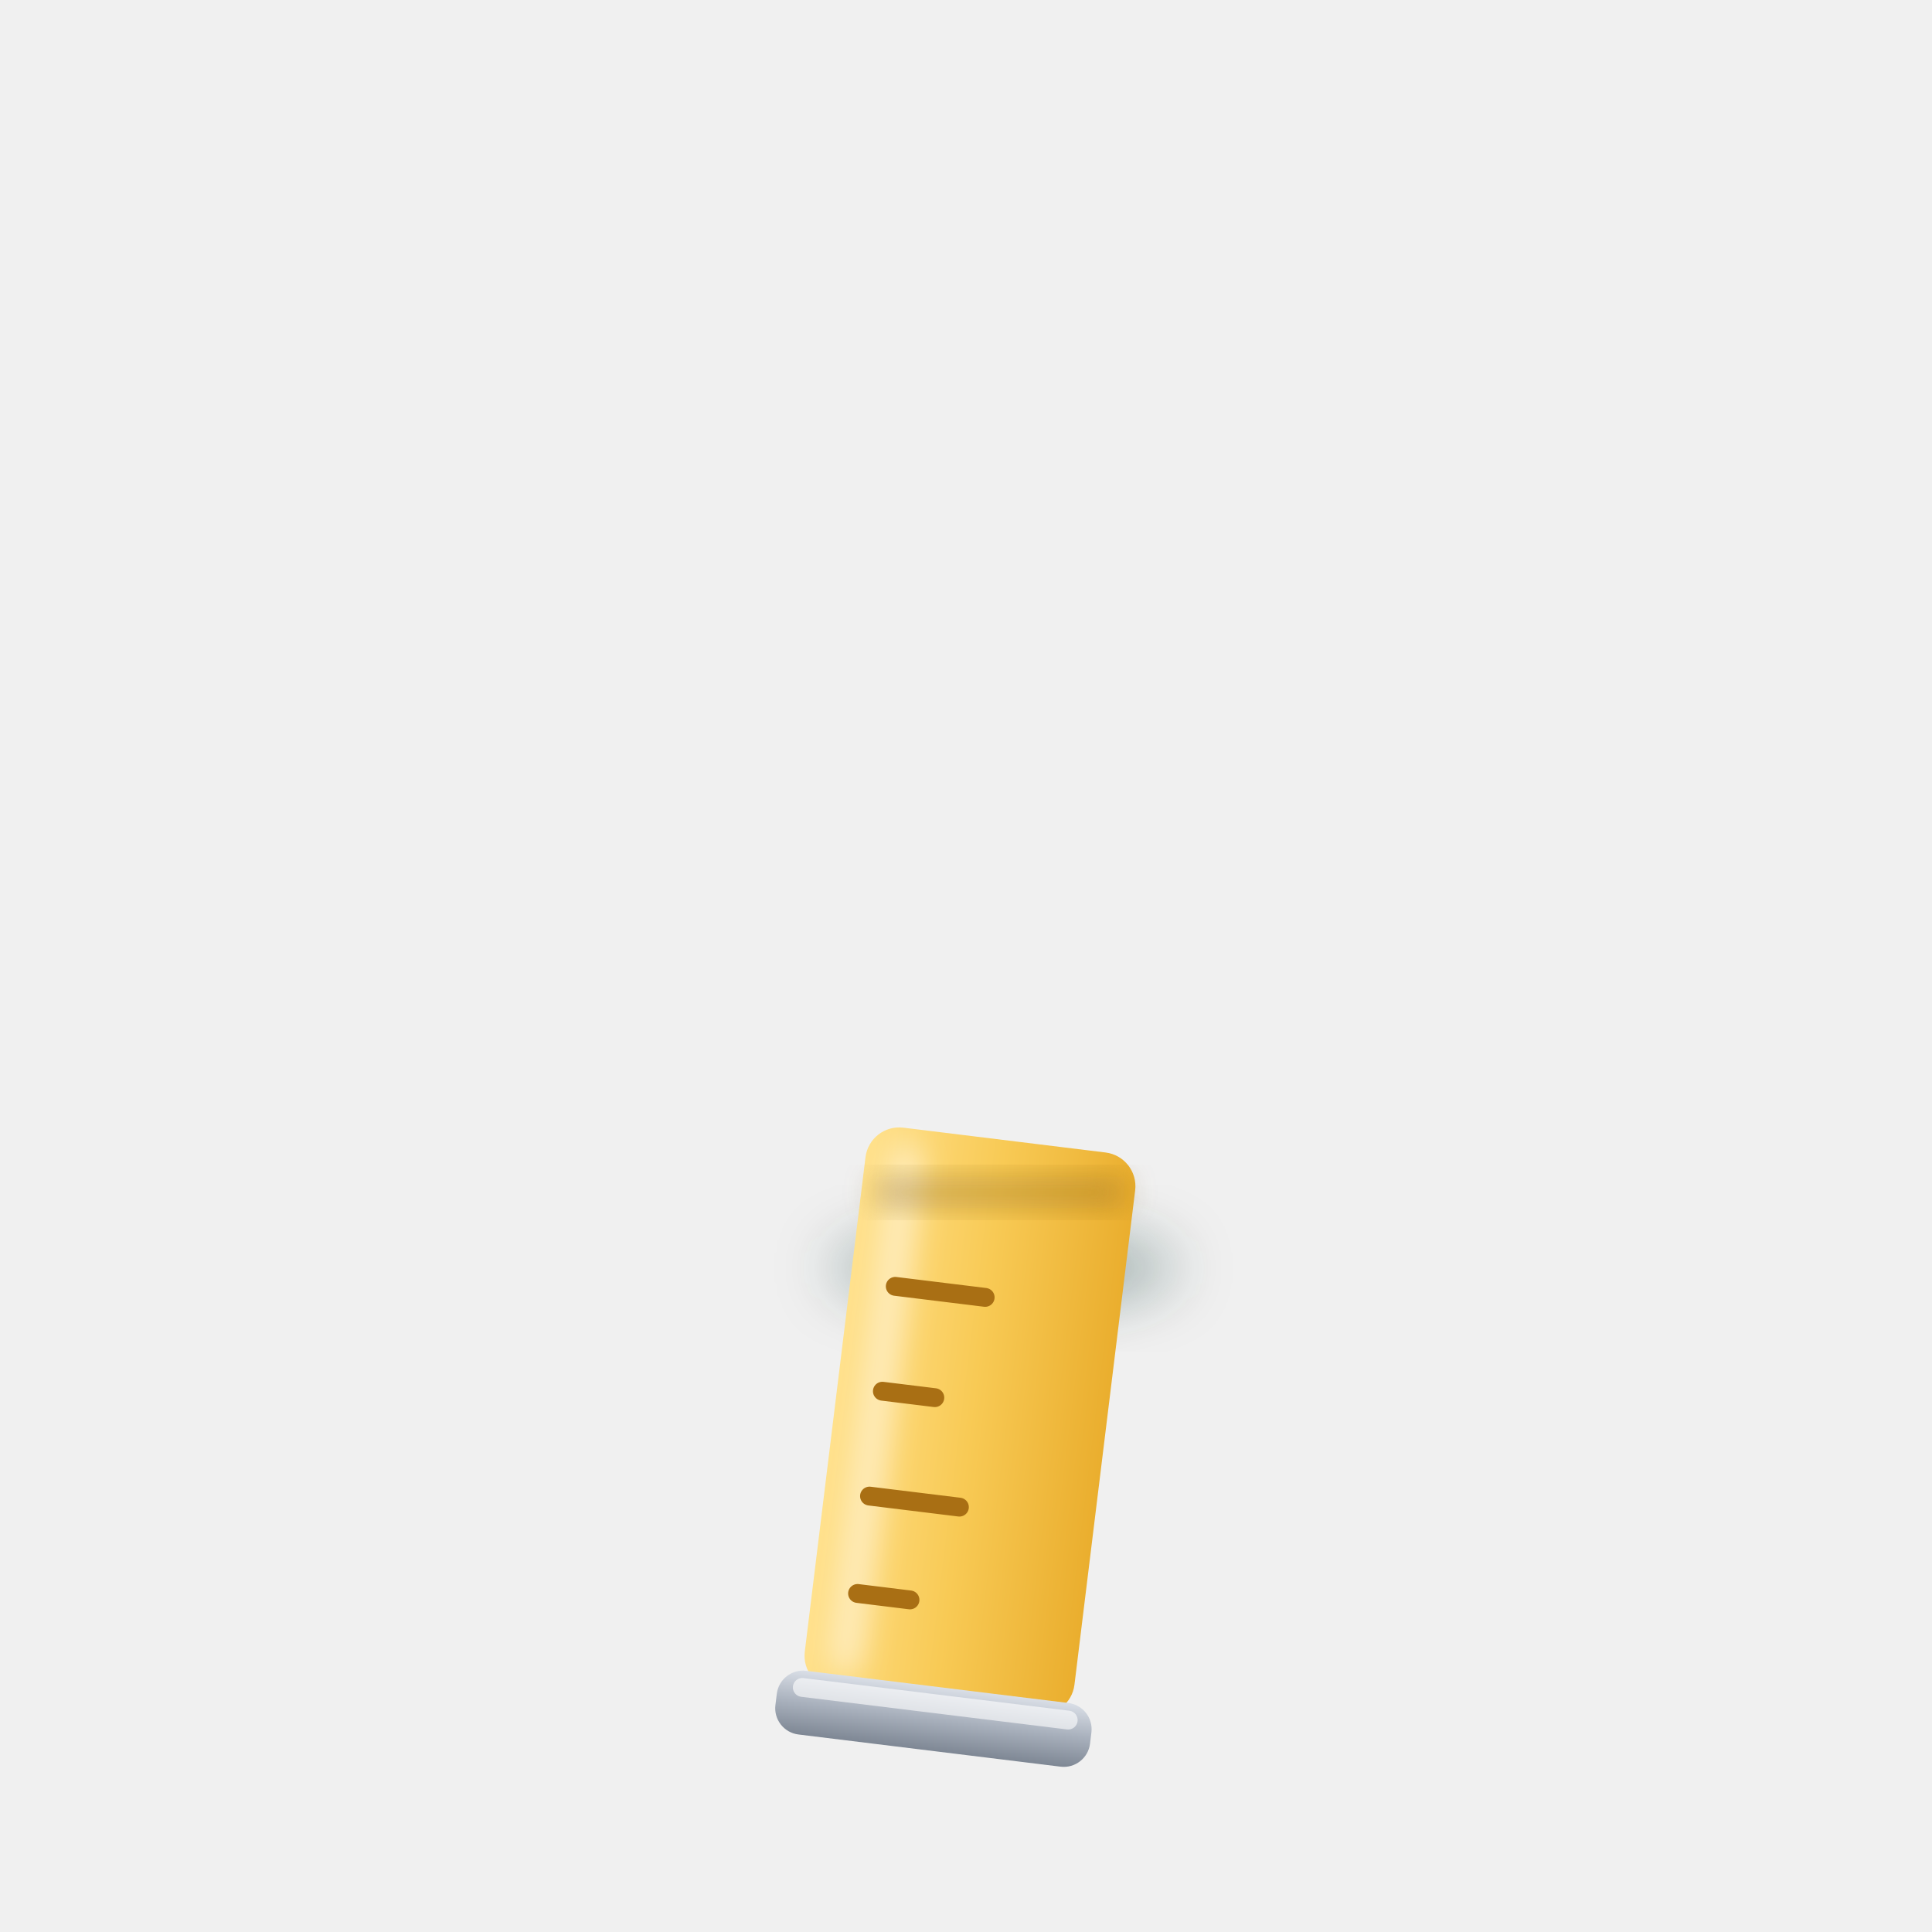
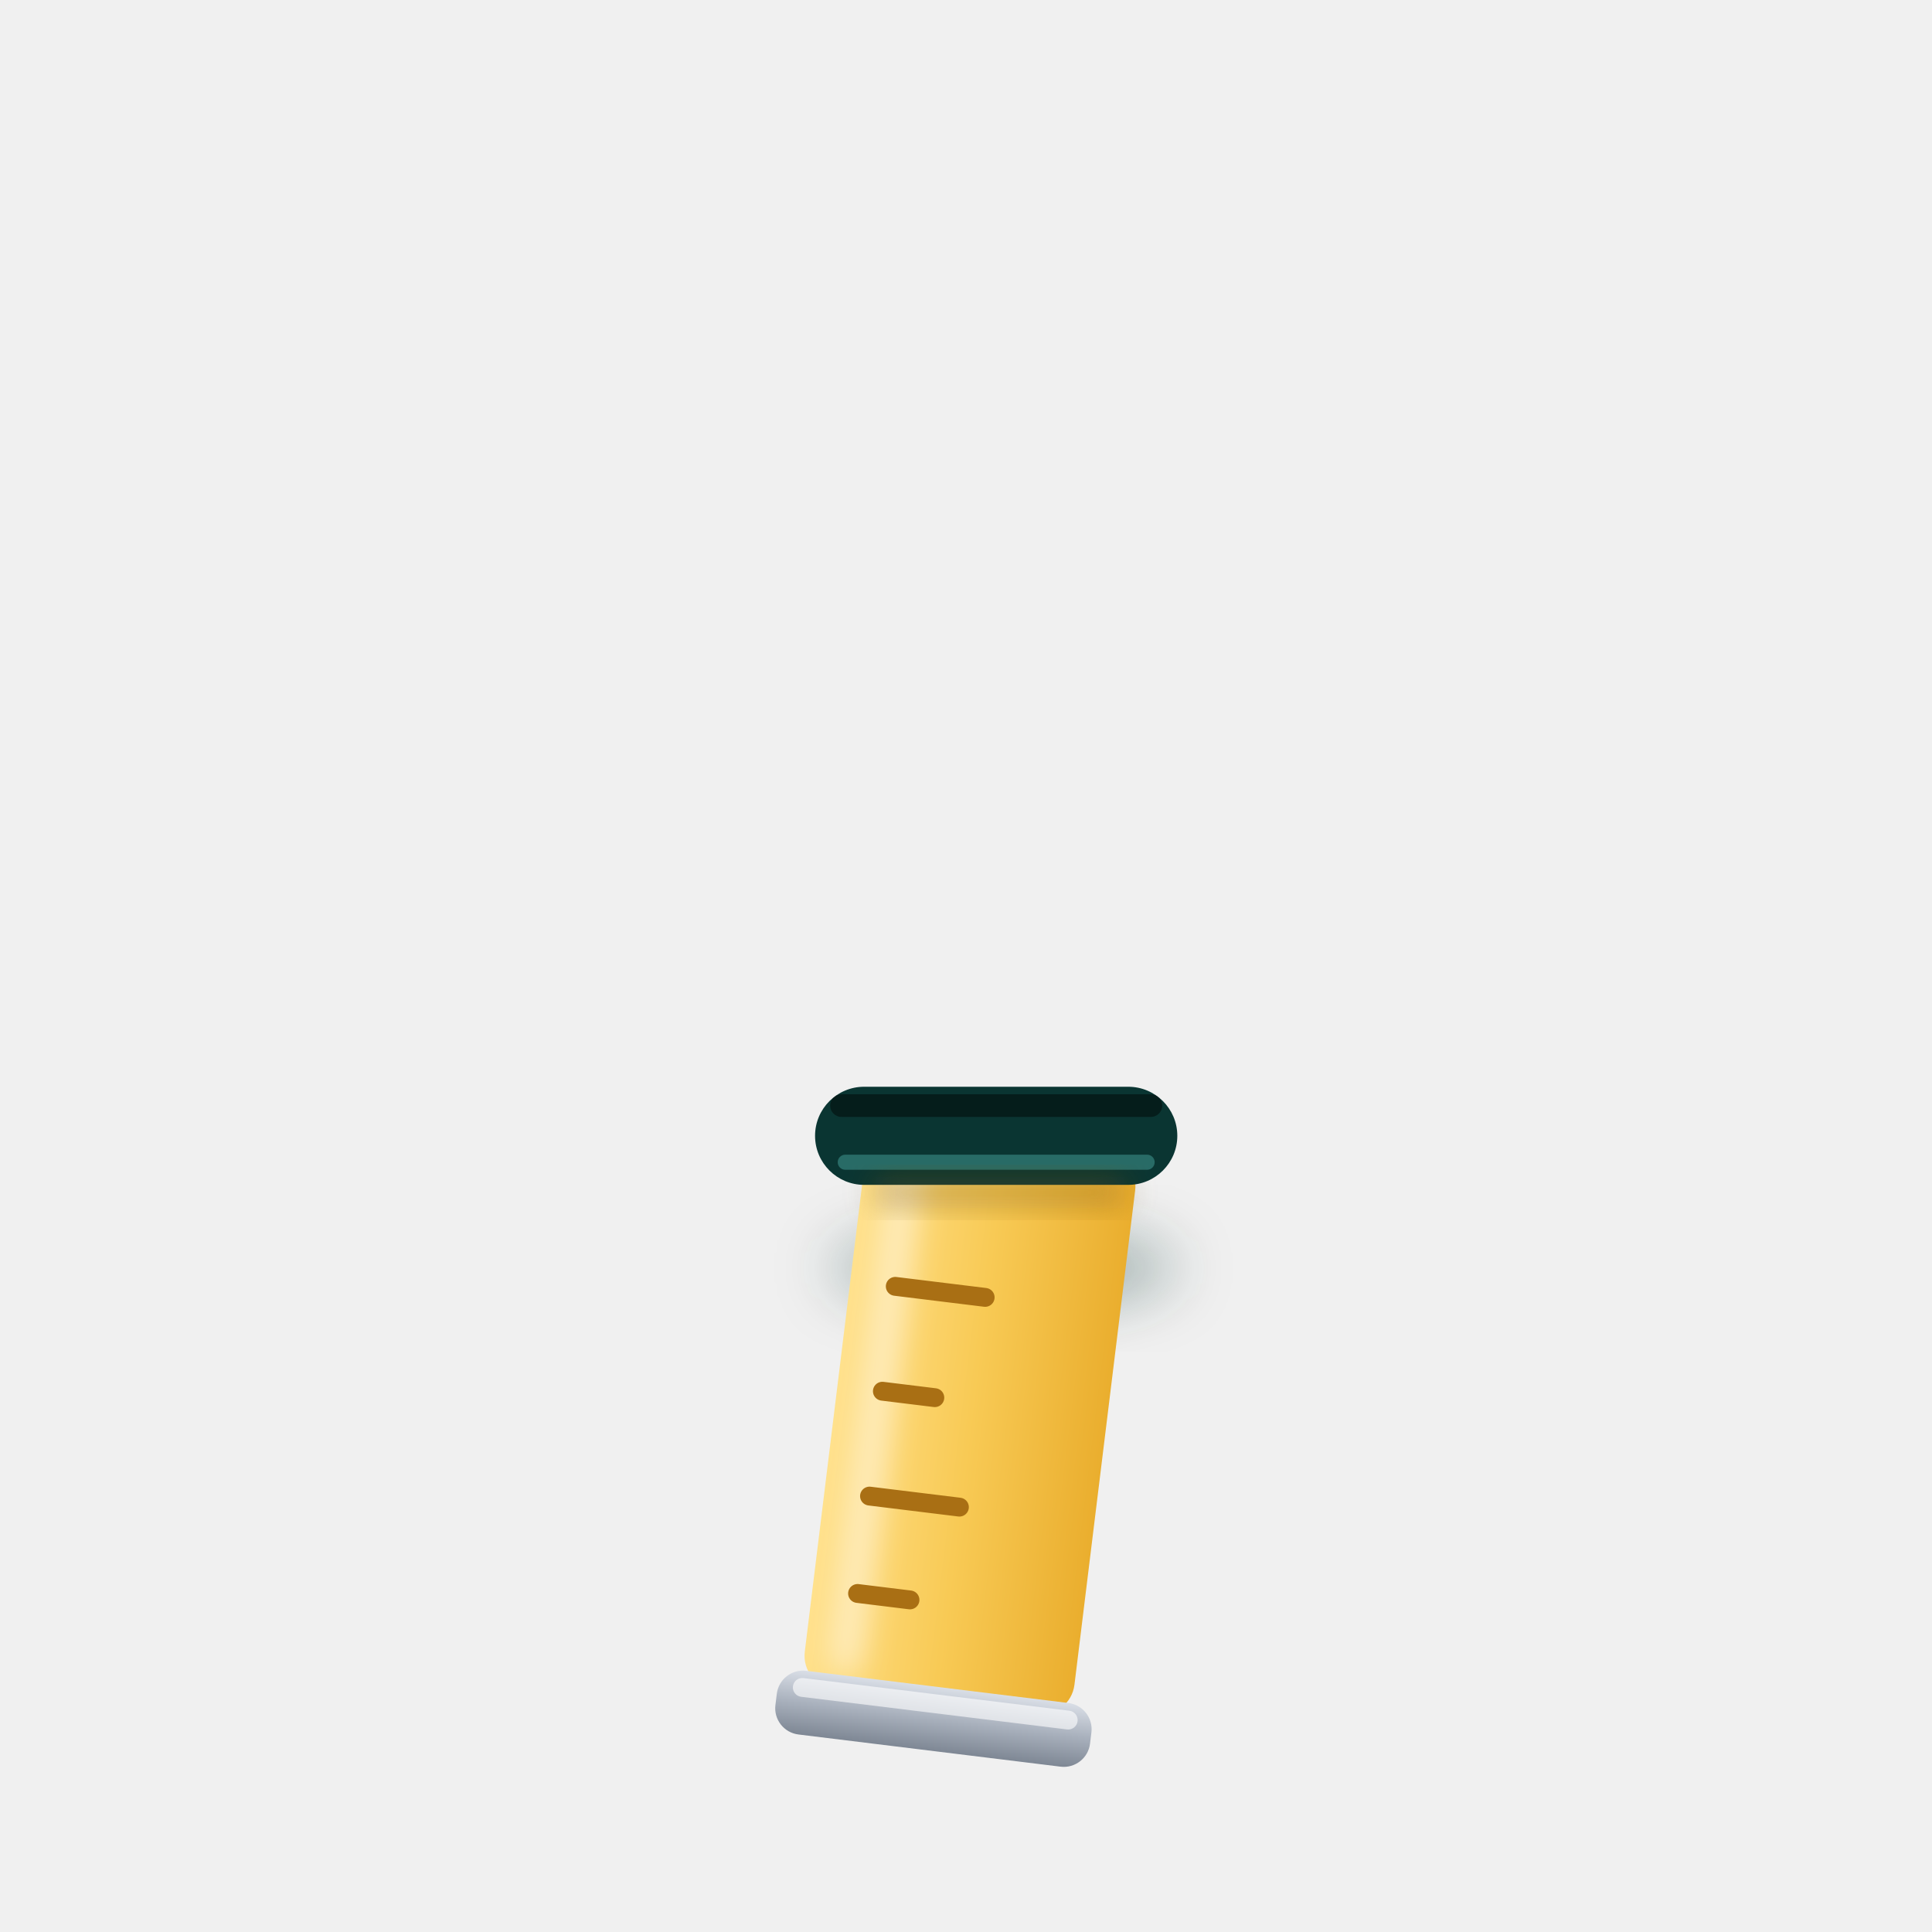
<svg xmlns="http://www.w3.org/2000/svg" viewBox="0 0 512 512">
  <defs>
    <linearGradient id="lg-tape" x1="0" y1="0" x2="1" y2="0">
      <stop offset="0" stop-color="#FFE08A" />
      <stop offset="0.5" stop-color="#F8CA55" />
      <stop offset="1" stop-color="#EAAE2E" />
    </linearGradient>
    <linearGradient id="lg-metal" x1="0" y1="0" x2="0" y2="1">
      <stop offset="0" stop-color="#D9DEE6" />
      <stop offset="0.5" stop-color="#A9B1BD" />
      <stop offset="1" stop-color="#7E8794" />
    </linearGradient>
    <filter id="lg-blur4" x="-40%" y="-40%" width="180%" height="180%">
      <feGaussianBlur stdDeviation="4" />
    </filter>
    <filter id="lg-blur8" x="-60%" y="-60%" width="220%" height="220%">
      <feGaussianBlur stdDeviation="8" />
    </filter>
  </defs>
  <ellipse cx="266" cy="336" rx="46" ry="10" fill="#062E2B" opacity="0.35" filter="url(#lg-blur8)" />
  <g transform="rotate(7 264 320)">
    <rect x="228" y="302" width="72" height="150" rx="9" fill="url(#lg-tape)" />
    <rect x="234" y="306" width="10" height="142" rx="5" fill="#FFFFFF" opacity="0.45" filter="url(#lg-blur4)" />
    <g stroke="#A96F14" stroke-width="5" stroke-linecap="round">
      <line x1="240" y1="344" x2="264" y2="344" />
      <line x1="240" y1="372" x2="254" y2="372" />
      <line x1="240" y1="400" x2="264" y2="400" />
      <line x1="240" y1="426" x2="254" y2="426" />
    </g>
    <rect x="222" y="448" width="84" height="17" rx="7" fill="url(#lg-metal)" />
    <rect x="226" y="450" width="76" height="5" rx="2.5" fill="#FFFFFF" opacity="0.6" />
  </g>
+   <rect x="216" y="288" width="96" height="26" rx="13" fill="#0A3532" />
+   <rect x="220" y="290" width="88" height="6" rx="3" fill="#000000" opacity="0.45" />
+   <rect x="222" y="306" width="84" height="4" rx="2" fill="#5ECFC7" opacity="0.35" />
  <rect x="232" y="312" width="66" height="8" fill="#7A5410" opacity="0.35" filter="url(#lg-blur4)" />
</svg>
